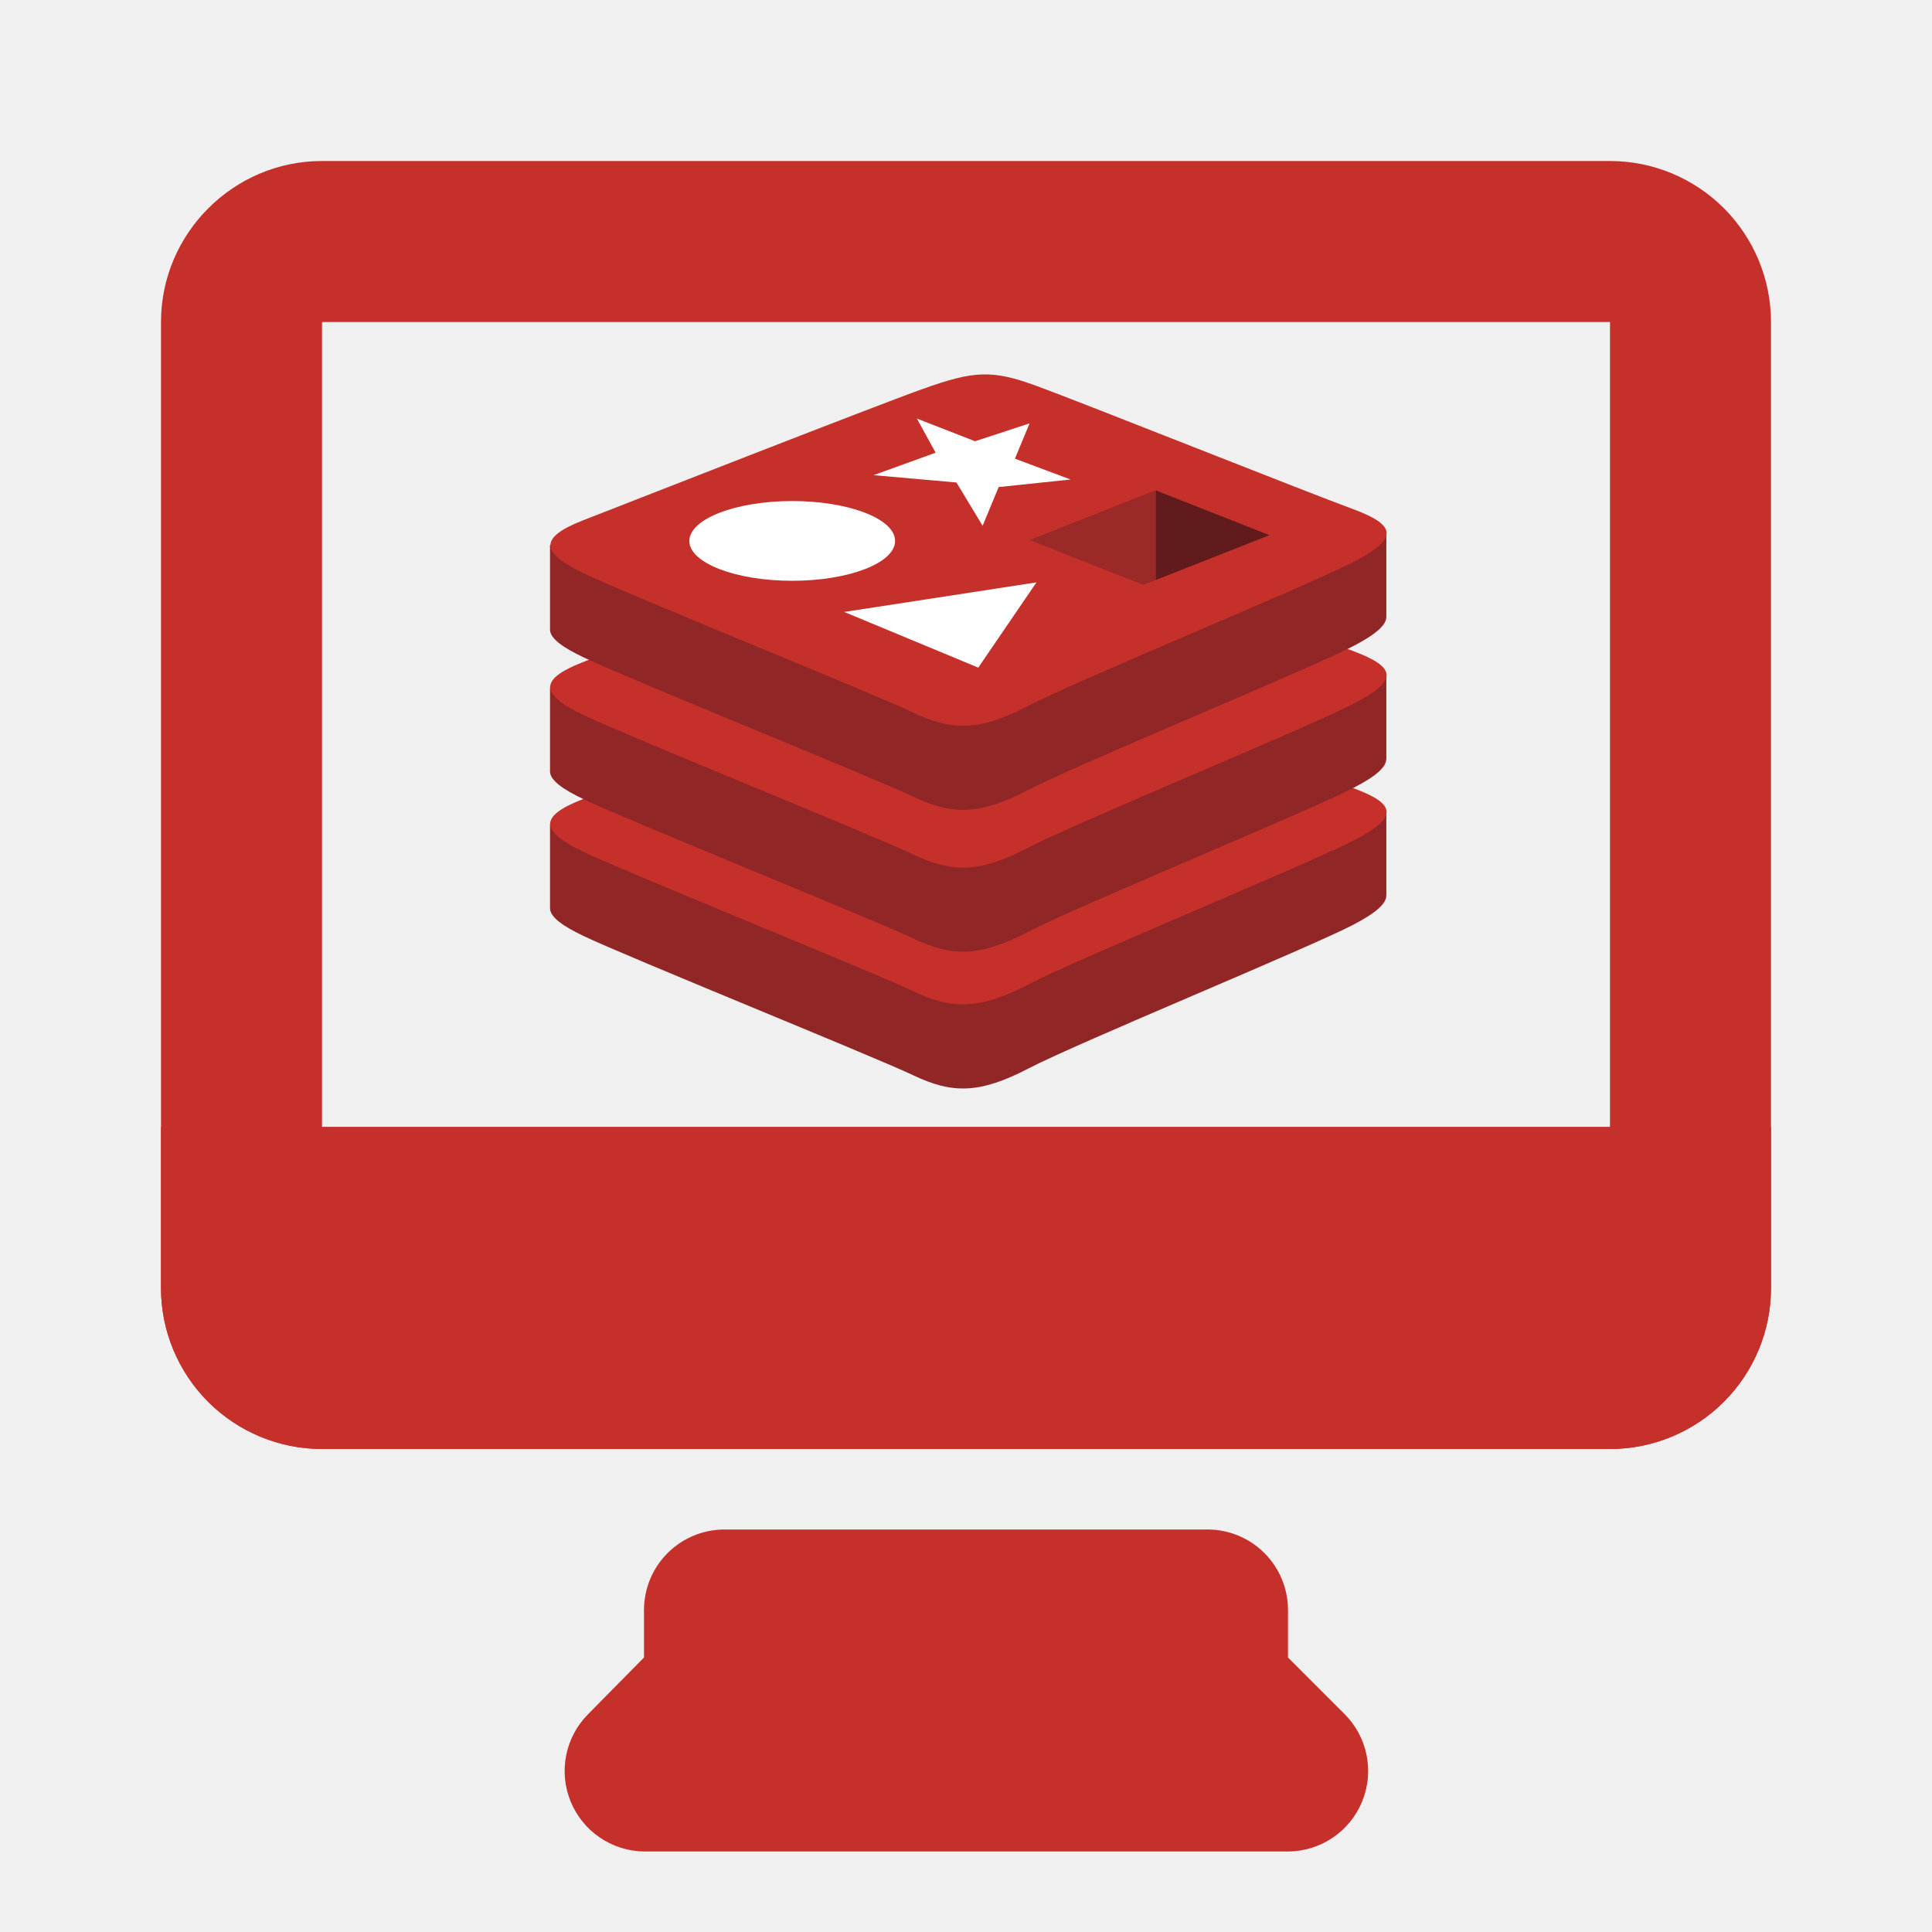
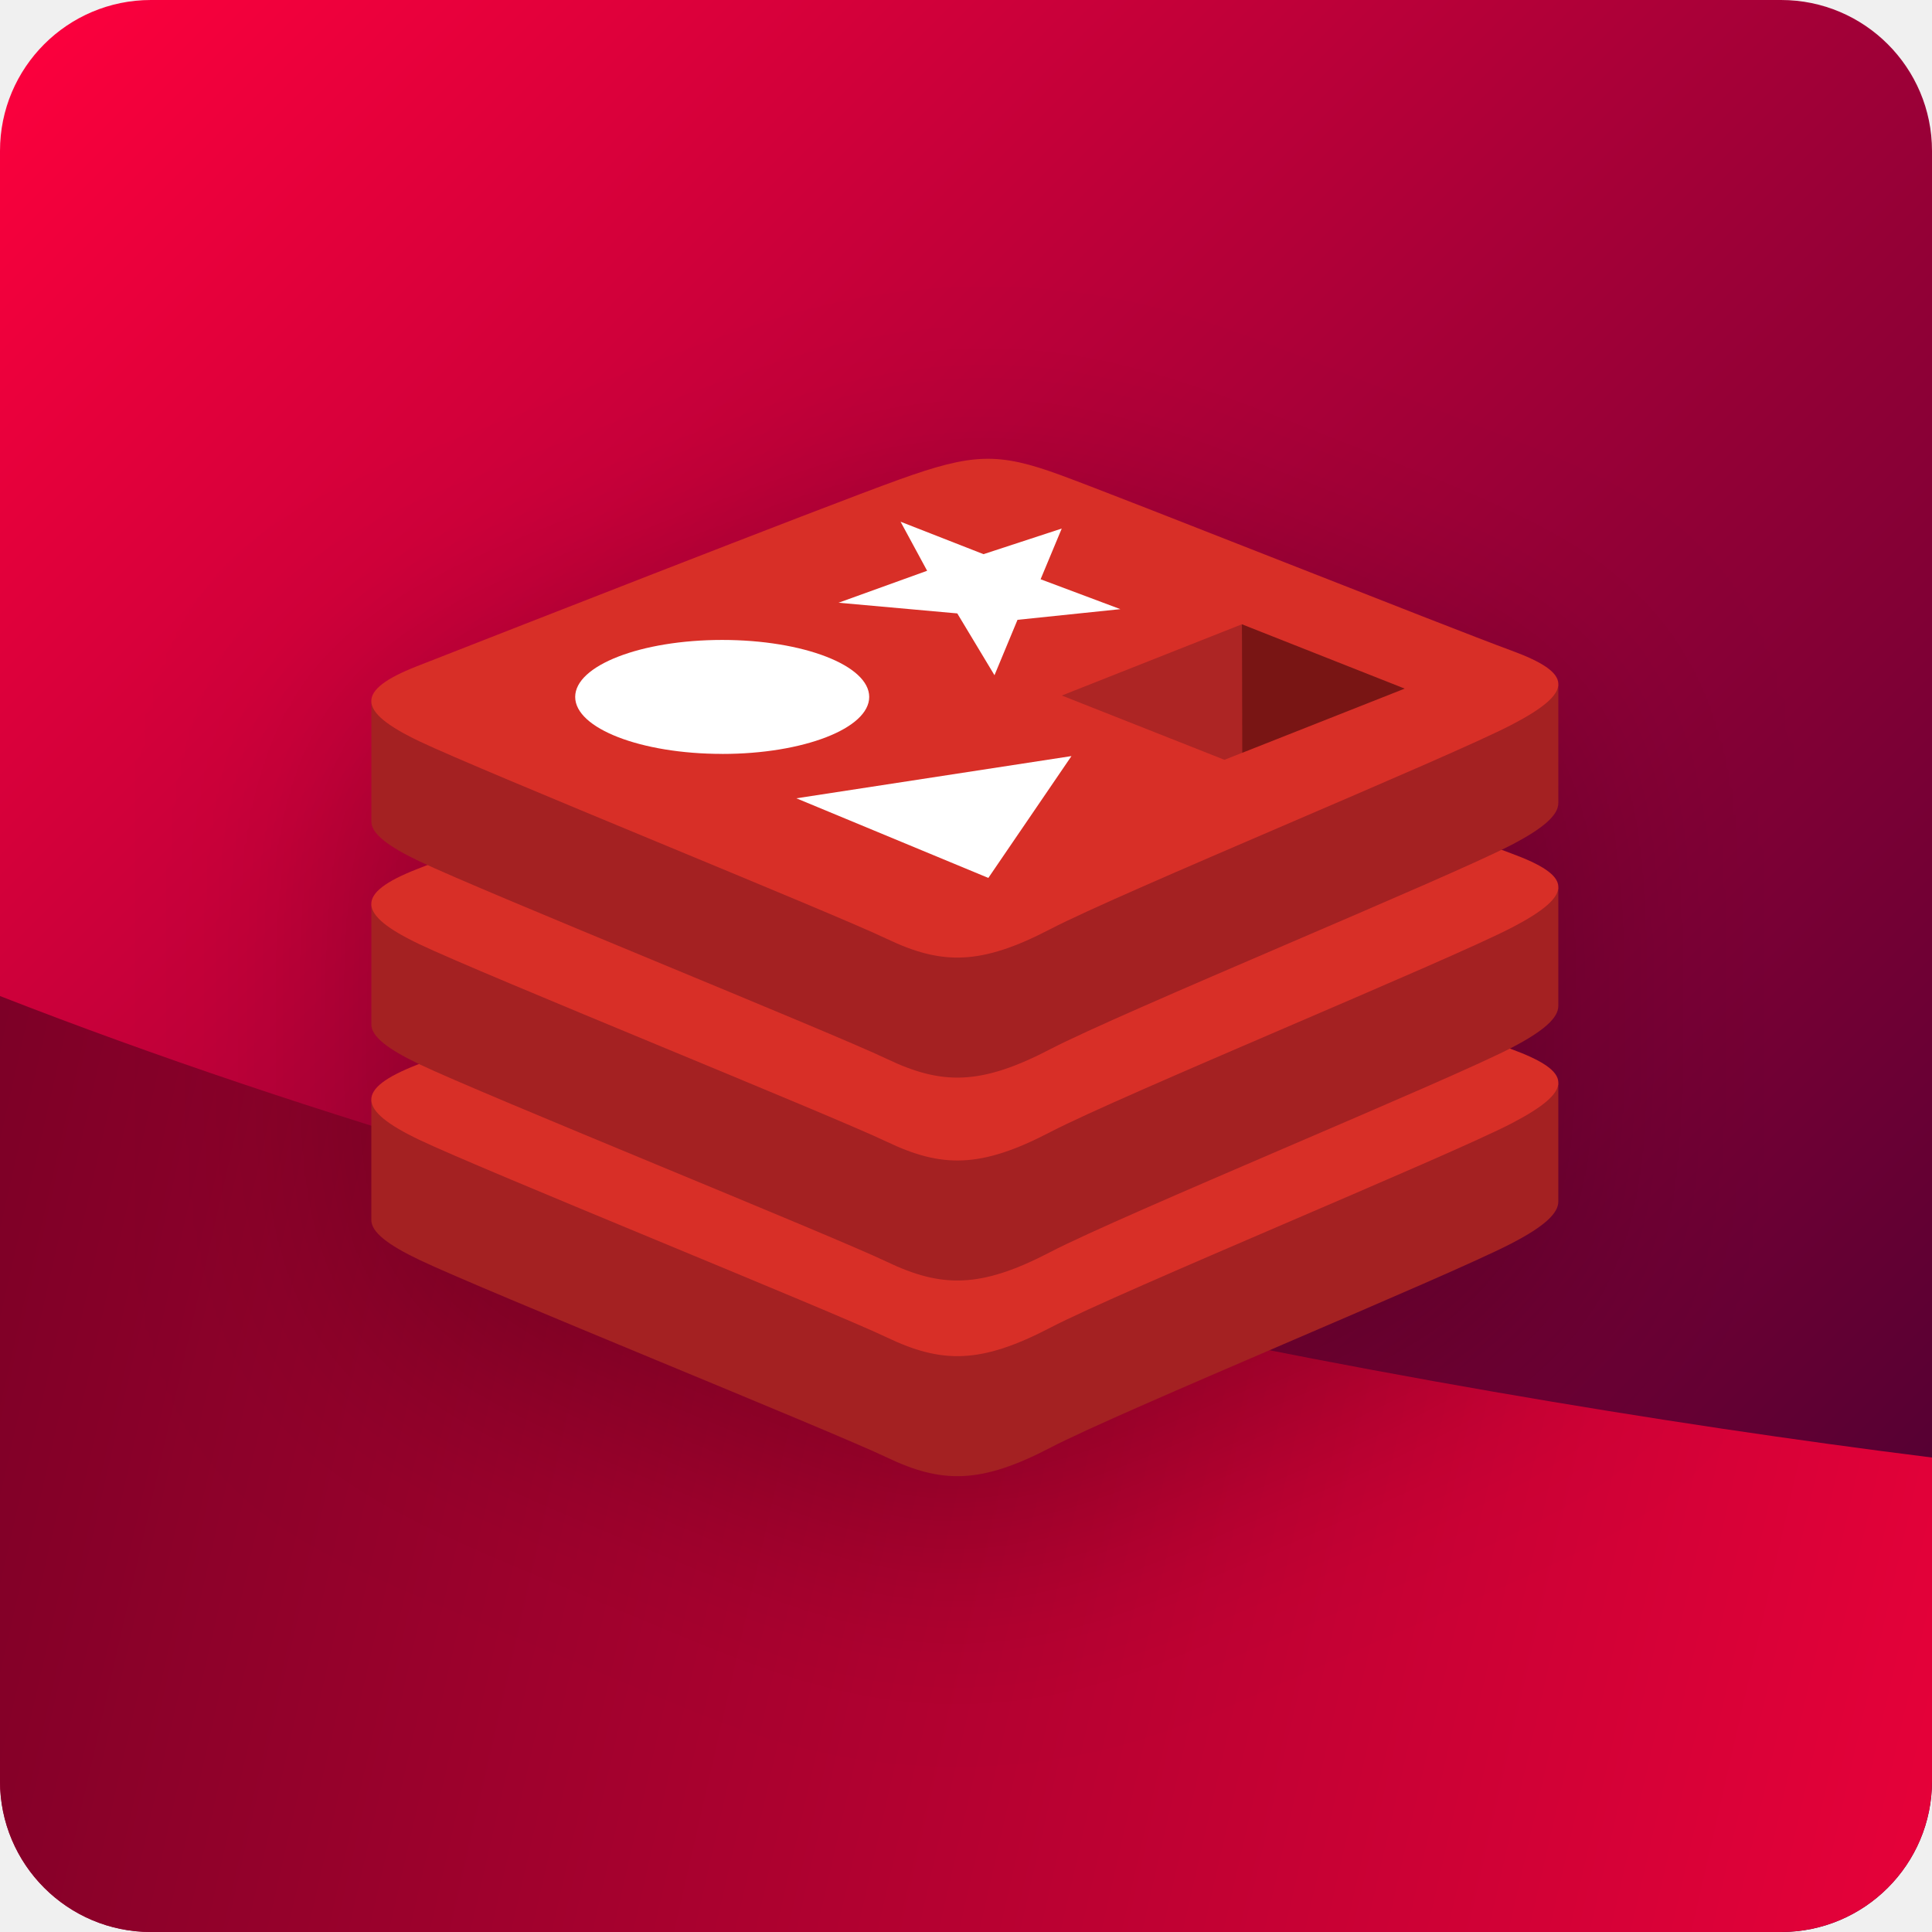
- <svg xmlns="http://www.w3.org/2000/svg" width="418" height="418" viewBox="0 0 418 418" fill="none">
-   <path d="M69.667 34.833H348.333C357.572 34.833 366.432 38.503 372.964 45.036C379.497 51.568 383.167 60.428 383.167 69.667V278.667C383.167 287.905 379.497 296.765 372.964 303.298C366.432 309.83 357.572 313.5 348.333 313.5H69.667C60.428 313.5 51.568 309.83 45.036 303.298C38.503 296.765 34.833 287.905 34.833 278.667V69.667C34.833 50.508 50.508 34.833 69.667 34.833ZM69.667 69.667V243.833H348.333V69.667H69.667ZM139.333 348.333C139.333 343.714 141.168 339.284 144.435 336.018C147.701 332.752 152.131 330.917 156.75 330.917H261.25C265.869 330.917 270.299 332.752 273.565 336.018C276.832 339.284 278.667 343.714 278.667 348.333V358.609L290.858 370.801C293.304 373.226 294.976 376.323 295.662 379.698C296.347 383.074 296.017 386.577 294.712 389.765C293.407 392.953 291.186 395.682 288.33 397.608C285.474 399.533 282.111 400.569 278.667 400.583H139.333C135.924 400.535 132.605 399.488 129.785 397.571C126.966 395.654 124.771 392.952 123.473 389.8C122.175 386.647 121.831 383.183 122.483 379.837C123.135 376.491 124.755 373.409 127.142 370.975L139.333 358.609V348.333Z" fill="#C6302B" />
-   <path d="M34.833 243.833H383.167V278.667C383.167 287.905 379.497 296.765 372.964 303.298C366.432 309.83 357.572 313.5 348.333 313.5H69.667C60.428 313.5 51.568 309.83 45.036 303.298C38.503 296.765 34.833 287.905 34.833 278.667V243.833Z" fill="#C6302B" />
-   <path d="M292.903 200.016C283.237 205.072 233.217 225.596 222.559 231.148C211.9 236.7 206.001 236.651 197.574 232.635C189.146 228.62 135.905 207.105 126.337 202.544C121.528 200.264 119 198.33 119 196.496V178.204C119 178.204 188.304 163.133 199.507 159.118C210.711 155.103 214.577 154.954 224.096 158.424C233.614 161.894 290.524 172.205 299.943 175.626C299.943 175.626 299.943 191.985 299.943 193.671C299.992 195.455 297.811 197.438 292.903 200.016Z" fill="#912626" />
-   <path d="M292.903 181.823C283.237 186.829 233.217 207.402 222.559 212.955C211.9 218.507 206.001 218.457 197.574 214.442C189.146 210.426 135.954 188.912 126.337 184.351C116.769 179.79 116.571 176.617 125.99 172.949C135.409 169.28 188.353 148.509 199.557 144.494C210.76 140.478 214.627 140.33 224.145 143.8C233.663 147.27 283.385 167.099 292.804 170.52C302.174 173.99 302.57 176.816 292.903 181.823Z" fill="#C6302B" />
-   <path d="M292.903 170.421C283.237 175.477 233.217 196.001 222.559 201.553C211.9 207.105 206.001 207.055 197.574 203.04C189.146 199.025 135.905 177.51 126.337 172.949C121.528 170.669 119 168.735 119 166.901V148.608C119 148.608 188.304 133.538 199.507 129.523C210.711 125.507 214.577 125.358 224.096 128.829C233.614 132.299 290.524 142.61 299.943 146.031C299.943 146.031 299.943 162.39 299.943 164.075C299.992 165.91 297.811 167.892 292.903 170.421Z" fill="#912626" />
-   <path d="M292.903 152.227C283.237 157.284 233.217 177.807 222.559 183.359C211.9 188.912 206.001 188.862 197.574 184.847C189.146 180.831 135.954 159.316 126.337 154.755C116.769 150.195 116.571 147.022 125.99 143.304C135.409 139.636 188.353 118.864 199.557 114.849C210.76 110.833 214.627 110.685 224.145 114.155C233.663 117.625 283.385 137.454 292.804 140.875C302.174 144.395 302.57 147.22 292.903 152.227Z" fill="#C6302B" />
-   <path d="M292.903 139.735C283.237 144.791 233.217 165.315 222.559 170.867C211.9 176.419 206.001 176.369 197.574 172.354C189.146 168.339 135.905 146.824 126.337 142.263C121.528 139.983 119 138.049 119 136.215V117.922C119 117.922 188.304 102.852 199.507 98.837C210.711 94.821 214.577 94.673 224.096 98.143C233.614 101.613 290.524 111.924 299.943 115.345C299.943 115.345 299.943 131.704 299.943 133.389C299.992 135.174 297.811 137.157 292.903 139.735Z" fill="#912626" />
-   <path d="M292.903 121.541C283.236 126.598 233.217 147.121 222.559 152.673C211.9 158.226 206.001 158.176 197.574 154.161C189.146 150.145 135.954 128.68 126.386 124.07C116.819 119.509 116.62 116.336 126.039 112.618C135.458 108.95 188.403 88.178 199.606 84.163C210.81 80.148 214.677 79.999 224.195 83.469C233.713 86.939 283.435 106.768 292.854 110.189C302.174 113.659 302.57 116.534 292.903 121.541Z" fill="#C6302B" />
-   <path d="M231.631 103.744L216.065 105.38L212.595 113.758L206.943 104.389L188.998 102.803L202.432 97.944L198.367 90.558L210.959 95.466L222.757 91.599L219.584 99.233L231.631 103.744Z" fill="white" />
-   <path d="M211.653 144.444L182.652 132.398L224.244 126.003L211.653 144.444Z" fill="white" />
-   <path d="M171.399 108.404C183.693 108.404 193.658 112.271 193.658 117.03C193.658 121.789 183.693 125.656 171.399 125.656C159.105 125.656 149.141 121.789 149.141 117.03C149.19 112.271 159.154 108.404 171.399 108.404Z" fill="white" />
-   <path d="M250.022 106.074L274.66 115.791L250.022 125.507V106.074Z" fill="#621B1C" />
-   <path d="M222.757 116.832L250.022 106.074V125.507L247.345 126.548L222.757 116.832Z" fill="#9A2928" />
+ <svg xmlns="http://www.w3.org/2000/svg" width="512" height="512" fill="none">
+   <g clip-path="url(#clip0)">
+     <rect width="512" height="512" fill="url(#paint0_linear)" rx="40" />
+     <path fill="url(#paint1_linear)" d="M512 386.25V472a40 40 0 01-40 40H40a40 40 0 01-40-40V263.96c165.66 64.73 370.51 104.62 512 122.3z" />
+     <g filter="url(#filter0_d)">
+       <path fill="#A42122" d="M400.64 329.48c-16.78 8.75-103.75 44.5-122.26 54.16-18.52 9.66-28.8 9.56-43.42 2.57-14.63-7-107.17-44.37-123.85-52.34-8.33-3.98-12.7-7.35-12.7-10.52v-31.8s120.47-26.23 139.92-33.2c19.45-6.98 26.2-7.23 42.75-1.17 16.56 6.06 115.53 23.92 131.89 29.91v31.35c0 3.14-3.78 6.6-12.33 11.04z" />
+       <path fill="#D82F27" d="M400.64 297.68c-16.78 8.74-103.75 44.5-122.26 54.15-18.52 9.66-28.8 9.56-43.42 2.57-14.63-6.99-107.17-44.38-123.85-52.34-16.67-7.97-17.01-13.45-.64-19.86 16.38-6.42 108.41-42.53 127.87-49.5 19.44-6.98 26.2-7.24 42.74-1.17 16.56 6.06 103 40.47 119.36 46.46 16.36 6 17 10.94.2 19.69z" />
+       <path fill="#A42122" d="M400.64 277.63c-16.78 8.75-103.75 44.5-122.26 54.16-18.52 9.65-28.8 9.56-43.42 2.57-14.63-7-107.17-44.38-123.85-52.34-8.33-3.99-12.7-7.34-12.7-10.52v-31.8s120.47-26.23 139.92-33.2c19.45-6.98 26.2-7.24 42.75-1.17 16.56 6.06 115.53 23.92 131.89 29.9v31.36c0 3.14-3.78 6.59-12.33 11.04z" />
+       <path fill="#D82F27" d="M400.64 245.82c-16.78 8.75-103.75 44.51-122.26 54.17-18.52 9.65-28.8 9.55-43.42 2.56-14.63-6.99-107.17-44.38-123.85-52.34-16.67-7.97-17.01-13.45-.64-19.87 16.38-6.4 108.41-42.52 127.87-49.5 19.44-6.97 26.2-7.22 42.74-1.16 16.56 6.06 103 40.47 119.36 46.46 16.36 6 17 10.94.2 19.69z" />
+       <path fill="#A42122" d="M400.64 223.86c-16.78 8.75-103.75 44.5-122.26 54.16-18.52 9.65-28.8 9.56-43.42 2.57-14.63-7-107.17-44.38-123.85-52.35-8.33-3.98-12.7-7.34-12.7-10.51v-31.8s120.47-26.23 139.92-33.2c19.45-6.98 26.2-7.24 42.75-1.17 16.56 6.06 115.53 23.91 131.89 29.9v31.35c0 3.15-3.78 6.6-12.33 11.05z" />
+       <path fill="#D82F27" d="M400.64 192.05c-16.78 8.75-103.75 44.5-122.26 54.16-18.52 9.65-28.8 9.56-43.42 2.57-14.63-7-107.17-44.38-123.85-52.34-16.67-7.97-17.01-13.45-.64-19.87 16.38-6.41 108.41-42.52 127.87-49.5 19.44-6.98 26.2-7.23 42.74-1.16 16.56 6.06 103 40.47 119.36 46.46 16.36 6 17 10.93.2 19.68z" />
+       <path fill="#fff" d="M296.9 161.43l-27.25 2.83-6.1 14.68-9.86-16.38-31.47-2.83 23.48-8.47-7.04-13 21.98 8.6 20.73-6.79-5.6 13.44 21.14 7.92zM261.92 232.66l-50.87-21.1 72.9-11.19-22.03 32.29zM191.39 199.8c21.52 0 38.96-6.77 38.96-15.1 0-8.35-17.44-15.11-38.96-15.11s-38.96 6.76-38.96 15.1 17.44 15.1 38.96 15.1z" />
+       <path fill="#791514" d="M329.12 165.44l43.14 17.05-43.1 17.03-.04-34.08z" />
+       <path fill="#AD2524" d="M281.39 184.32l47.73-18.88.03 34.08-4.67 1.83-43.09-17.03z" />
+     </g>
+   </g>
+   <defs>
+     <linearGradient id="paint0_linear" x1="0" x2="512" y1="0" y2="512" gradientUnits="userSpaceOnUse">
+       <stop stop-color="#FF003D" />
+       <stop offset="1" stop-color="#3F0031" />
+     </linearGradient>
+     <linearGradient id="paint1_linear" x1="-528" x2="610" y1="264" y2="524" gradientUnits="userSpaceOnUse">
+       <stop stop-color="#1B0015" />
+       <stop offset="1" stop-color="#F9013D" />
+     </linearGradient>
+     <clipPath id="clip0">
+       <path fill="#fff" d="M0 0h512v512H0z" />
+     </clipPath>
+     <filter id="filter0_d" width="440" height="440" x="36" y="52" color-interpolation-filters="sRGB" filterUnits="userSpaceOnUse">
+       <feFlood flood-opacity="0" result="BackgroundImageFix" />
+       <feColorMatrix in="SourceAlpha" values="0 0 0 0 0 0 0 0 0 0 0 0 0 0 0 0 0 0 127 0" />
+       <feOffset dy="16" />
+       <feGaussianBlur stdDeviation="30" />
+       <feColorMatrix values="0 0 0 0 0 0 0 0 0 0 0 0 0 0 0 0 0 0 0.25 0" />
+       <feBlend in2="BackgroundImageFix" result="effect1_dropShadow" />
+       <feBlend in="SourceGraphic" in2="effect1_dropShadow" result="shape" />
+     </filter>
+   </defs>
</svg>
